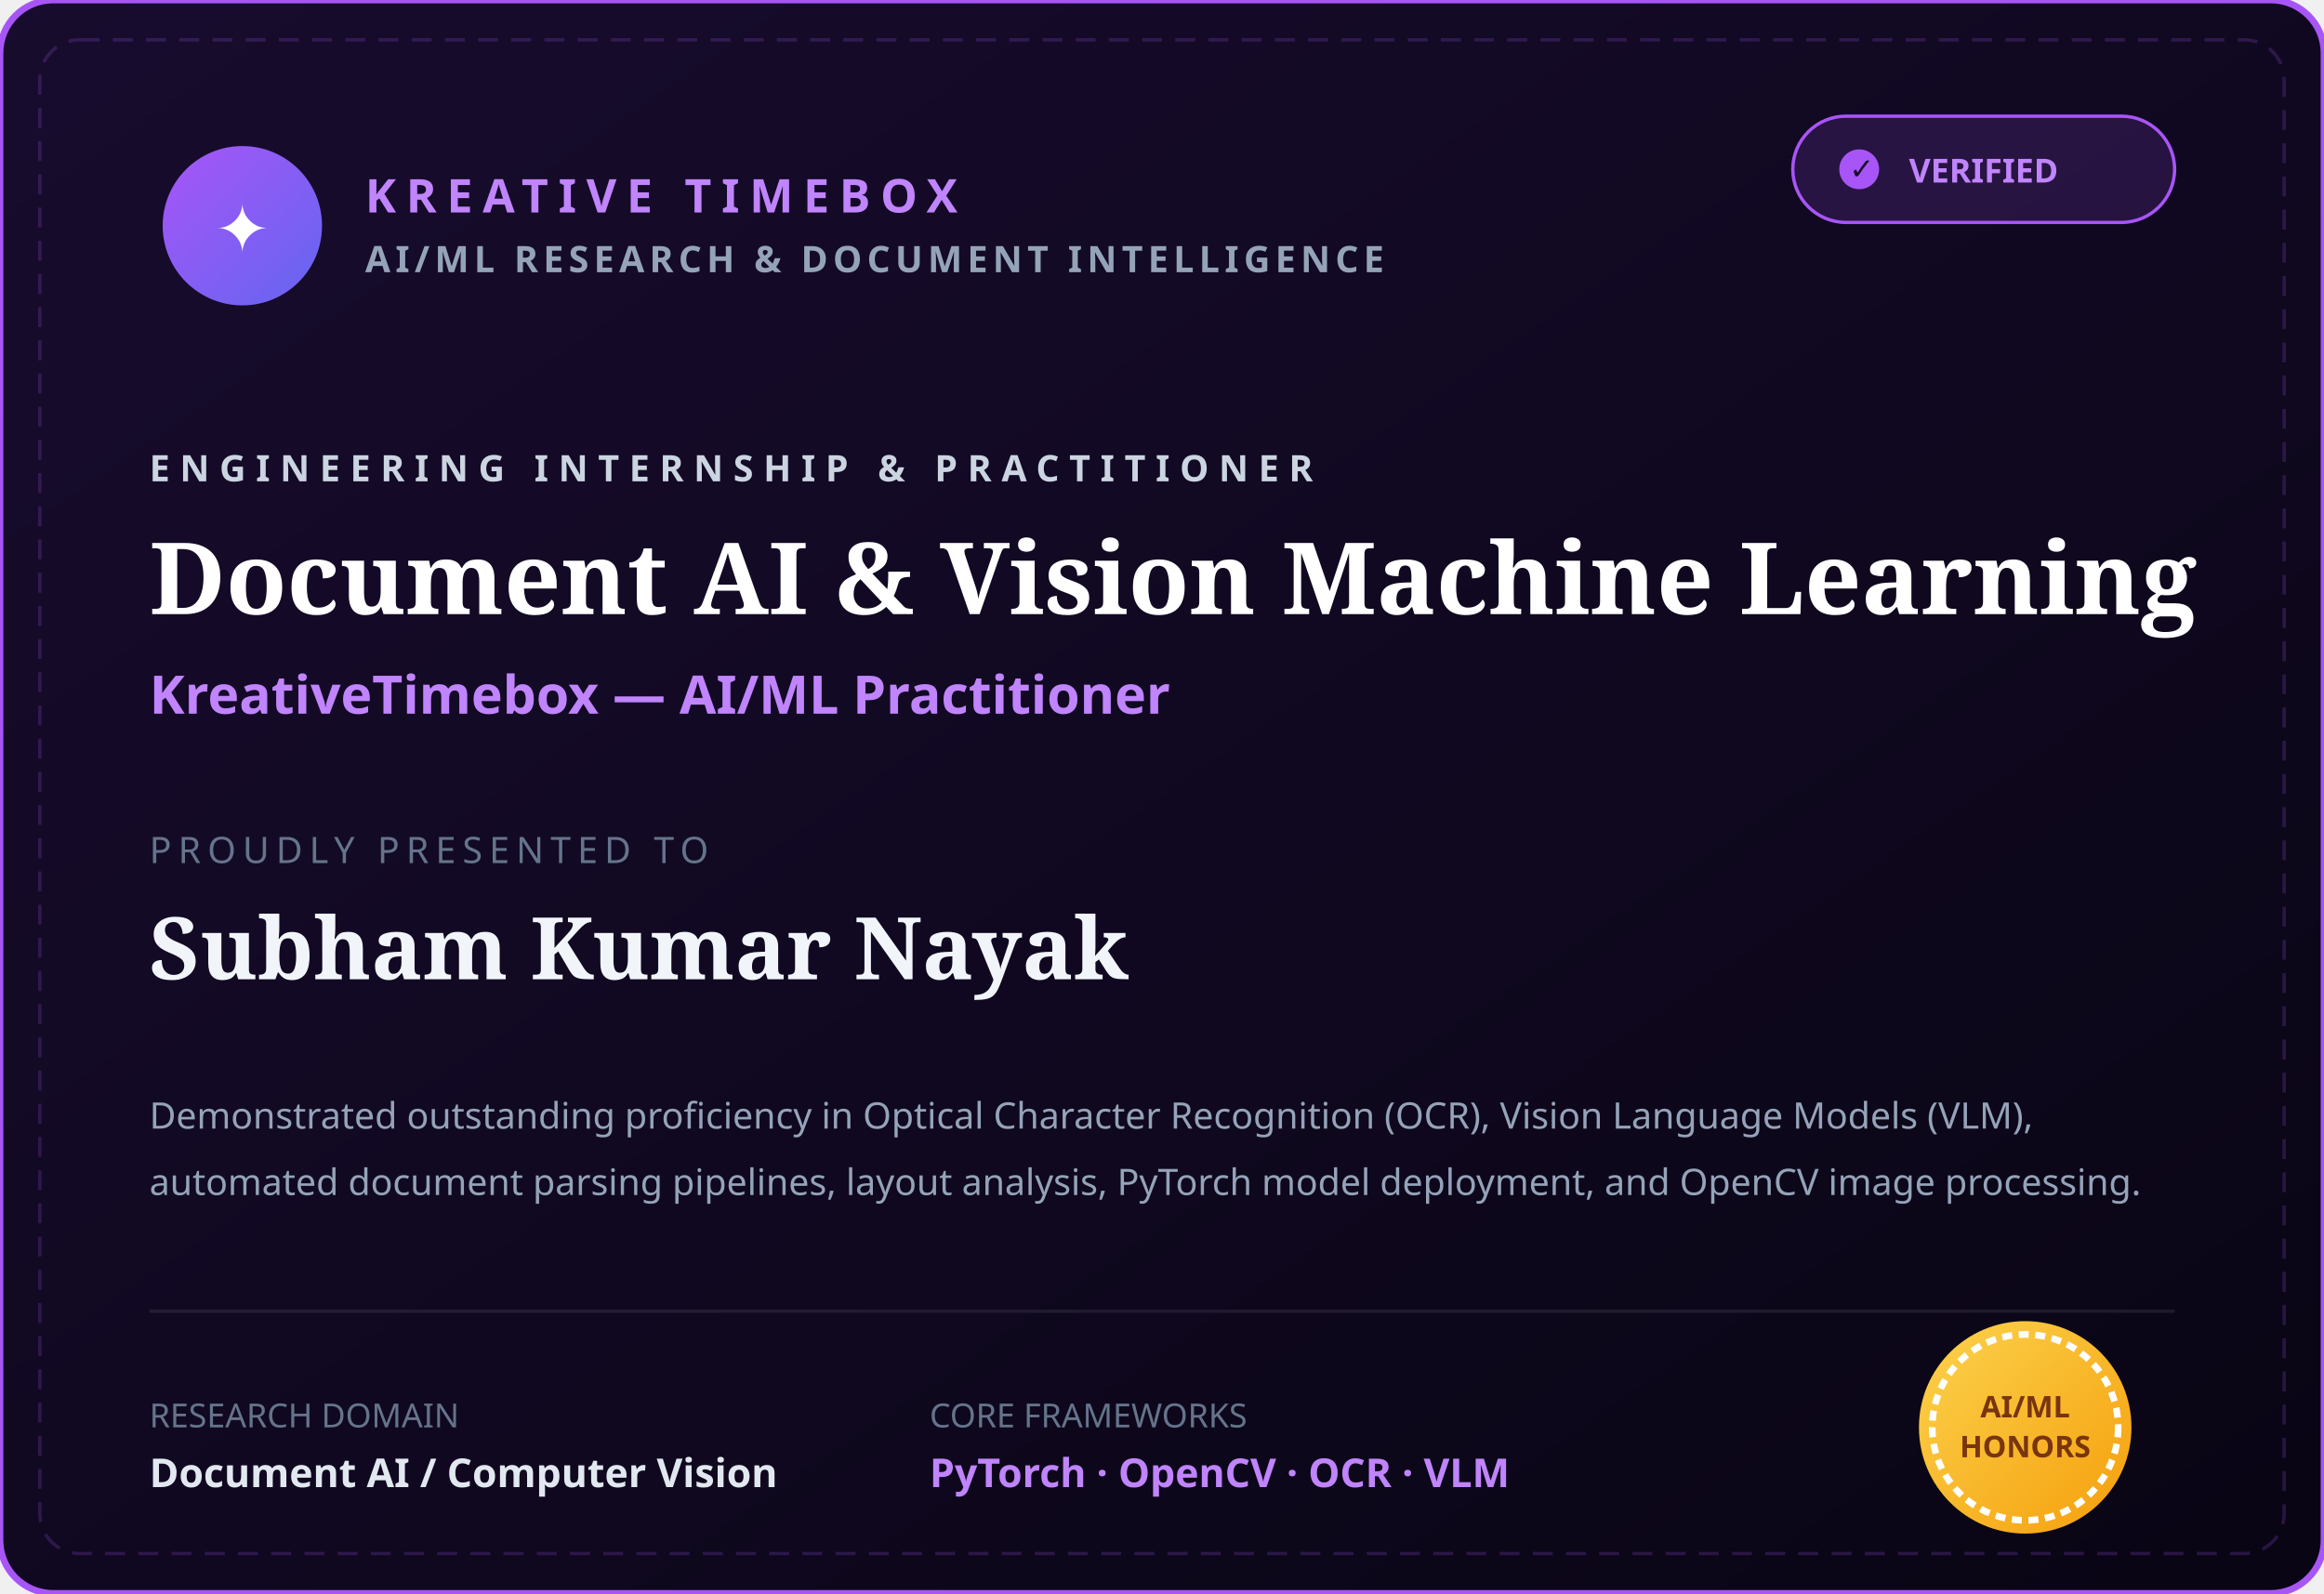
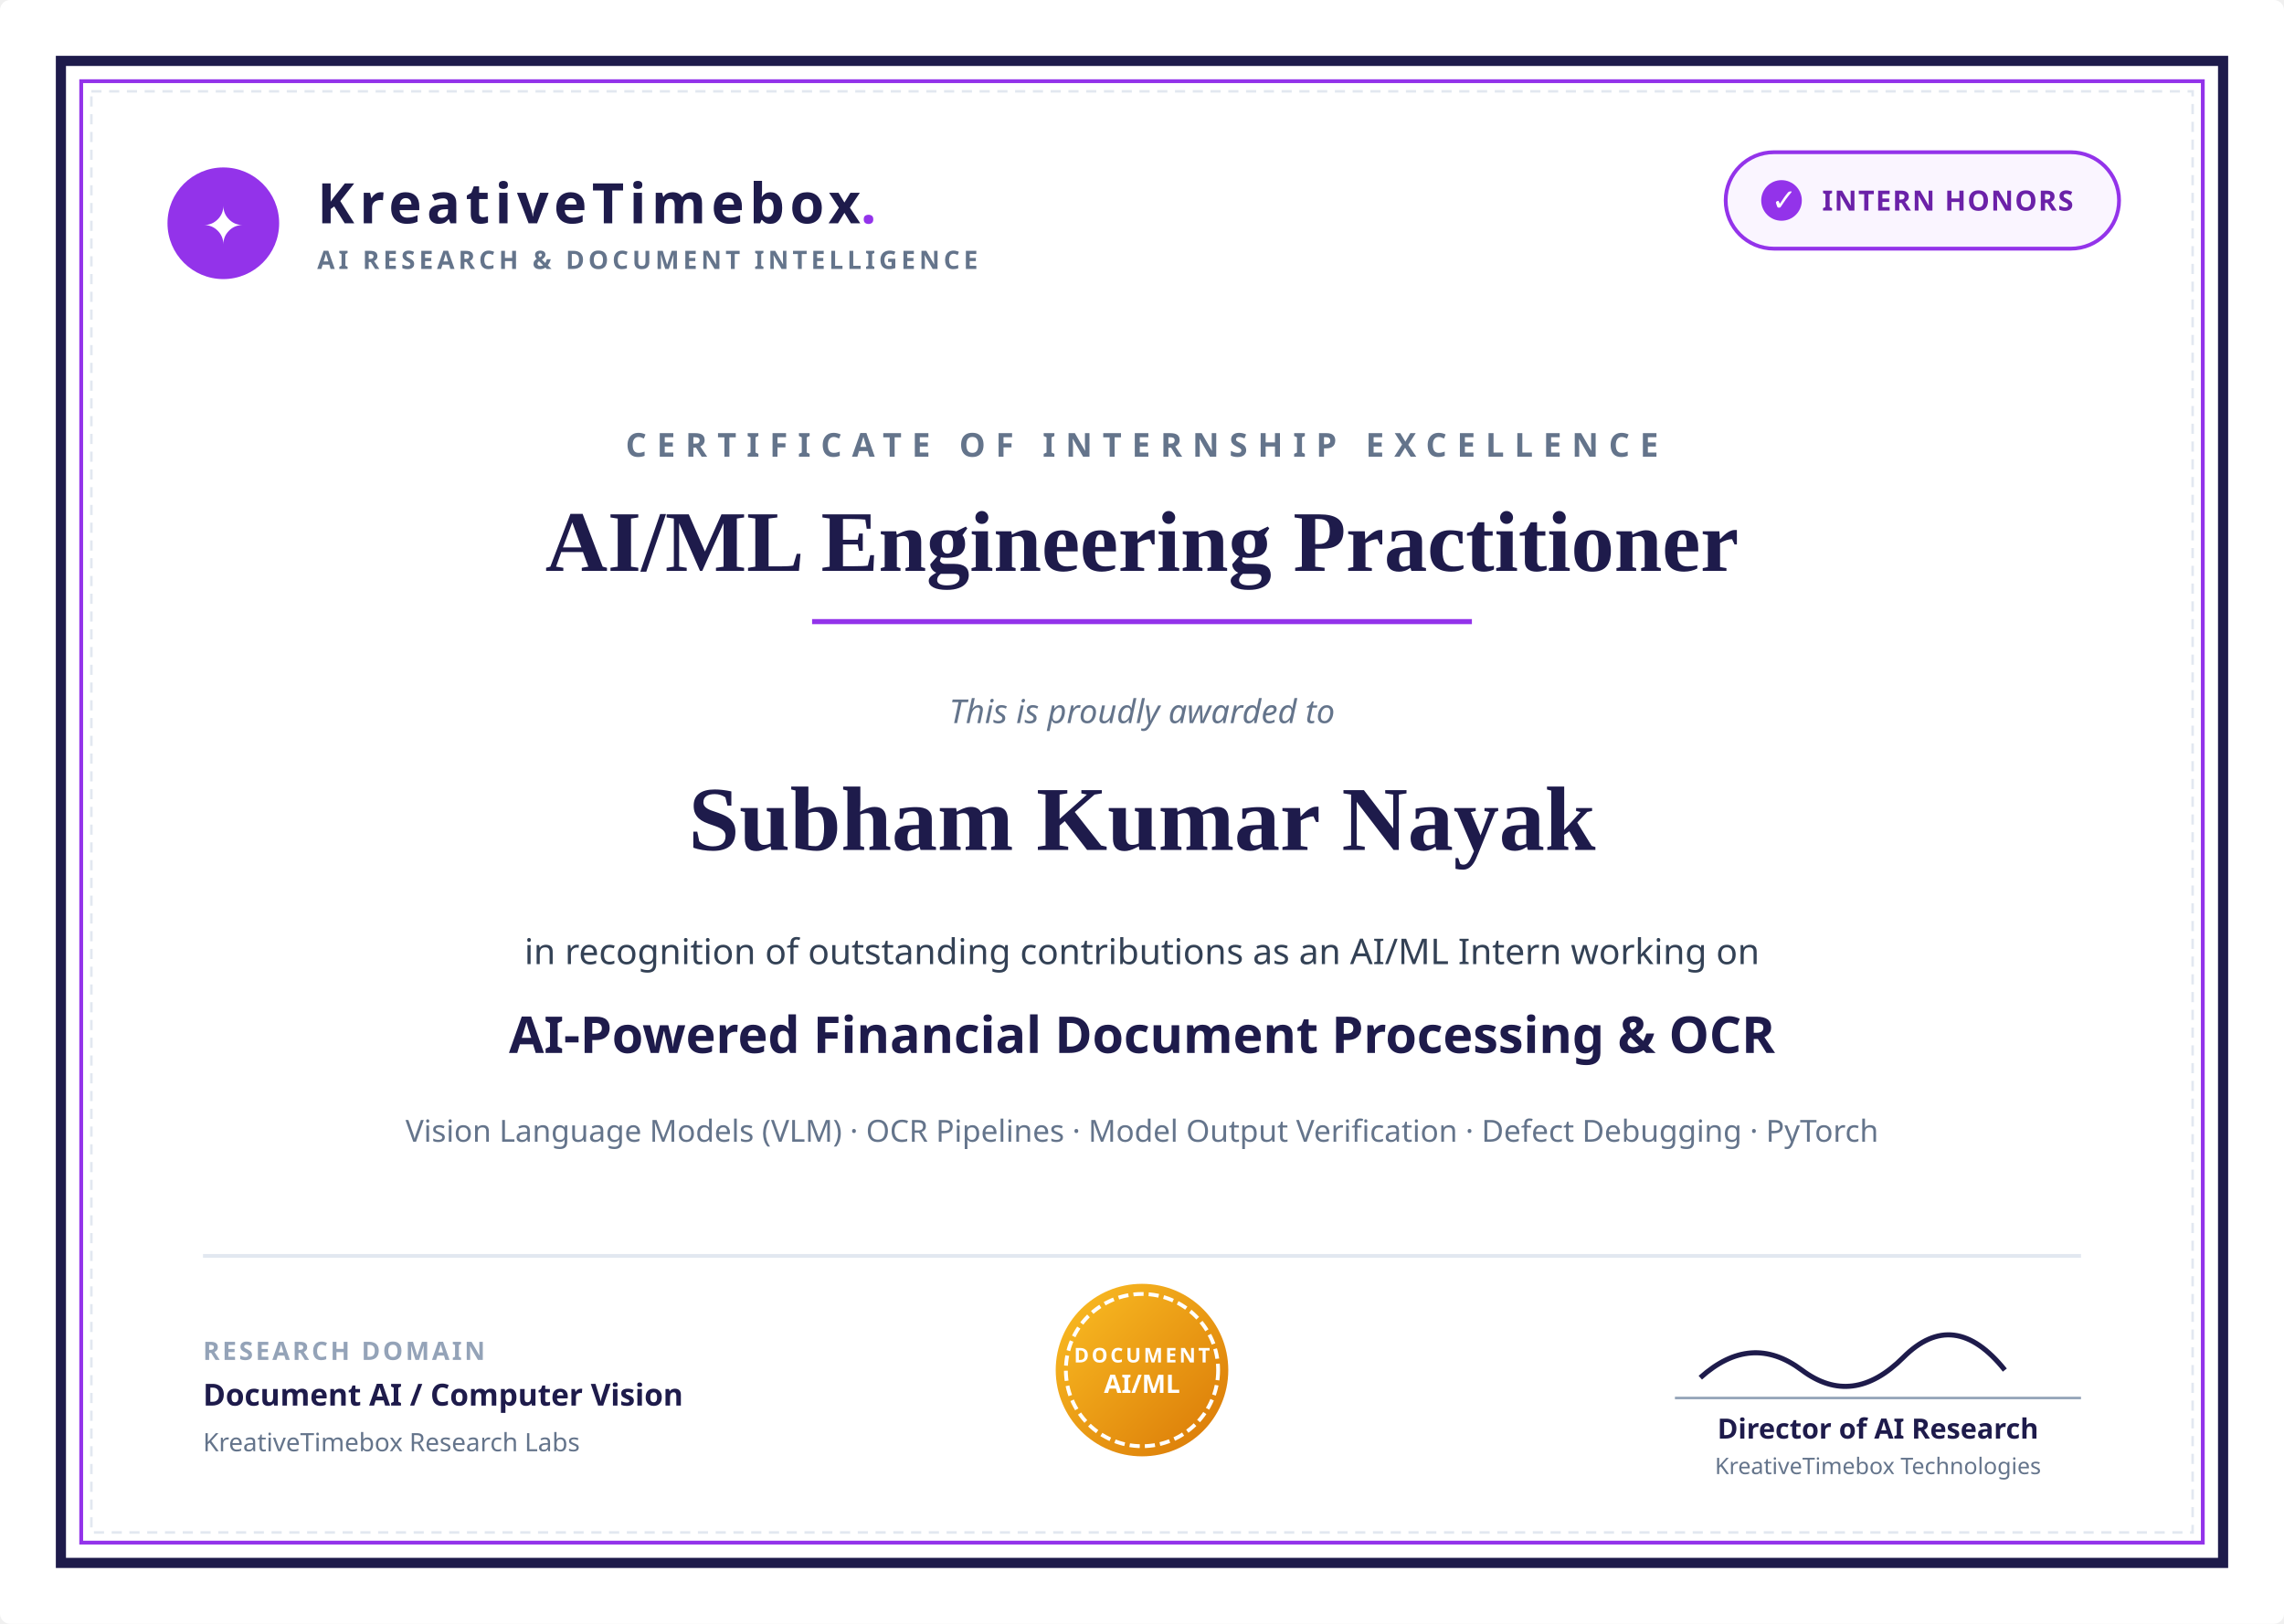
- <svg xmlns="http://www.w3.org/2000/svg" viewBox="0 0 700 480" width="100%" height="100%">
+ <svg xmlns="http://www.w3.org/2000/svg" viewBox="0 0 900 640" width="100%" height="100%">
  <defs>
-     <linearGradient id="aiBg" x1="0%" y1="0%" x2="100%" y2="100%">
-       <stop offset="0%" stop-color="#180c2e" />
-       <stop offset="100%" stop-color="#090514" />
-     </linearGradient>
-     <linearGradient id="purpleGrad" x1="0%" y1="0%" x2="100%" y2="100%">
-       <stop offset="0%" stop-color="#a855f7" />
+     <linearGradient id="ktPurple" x1="0%" y1="0%" x2="100%" y2="100%">
+       <stop offset="0%" stop-color="#9333ea" />
      <stop offset="100%" stop-color="#6366f1" />
    </linearGradient>
-     <linearGradient id="gold3" x1="0%" y1="0%" x2="100%" y2="100%">
-       <stop offset="0%" stop-color="#fcd34d" />
-       <stop offset="100%" stop-color="#f59e0b" />
+     <linearGradient id="ktGold" x1="0%" y1="0%" x2="100%" y2="100%">
+       <stop offset="0%" stop-color="#fbbf24" />
+       <stop offset="100%" stop-color="#d97706" />
    </linearGradient>
  </defs>
-   <rect width="700" height="480" rx="16" fill="url(#aiBg)" stroke="#a855f7" stroke-width="2" />
-   <rect x="12" y="12" width="676" height="456" rx="12" fill="none" stroke="rgba(168,85,247,0.2)" stroke-width="1" stroke-dasharray="6 4" />
-   <g transform="translate(45, 40)">
-     <circle cx="28" cy="28" r="24" fill="url(#purpleGrad)" />
-     <text x="28" y="36" text-anchor="middle" font-family="sans-serif" font-size="20" font-weight="900" fill="#fff">✦</text>
-     <text x="65" y="24" font-family="sans-serif" font-size="14" font-weight="800" letter-spacing="3" fill="#c084fc">KREATIVE TIMEBOX</text>
-     <text x="65" y="42" font-family="sans-serif" font-size="11" font-weight="600" letter-spacing="1.5" fill="#94a3b8">AI/ML RESEARCH &amp; DOCUMENT INTELLIGENCE</text>
+   <rect width="900" height="640" rx="4" fill="#ffffff" />
+   <rect x="24" y="24" width="852" height="592" fill="none" stroke="#1e1b4b" stroke-width="4" />
+   <rect x="32" y="32" width="836" height="576" fill="none" stroke="#9333ea" stroke-width="1.5" />
+   <rect x="36" y="36" width="828" height="568" fill="none" stroke="#e2e8f0" stroke-width="1" stroke-dasharray="4 3" />
+   <g transform="translate(60, 60)">
+     <circle cx="28" cy="28" r="22" fill="#9333ea" />
+     <text x="28" y="36" text-anchor="middle" font-family="'Segoe UI', sans-serif" font-size="20" font-weight="900" fill="#ffffff">✦</text>
+     <text x="65" y="28" font-family="'Segoe UI', sans-serif" font-size="22" font-weight="800" letter-spacing="2" fill="#1e1b4b">KreativeTimebox<tspan fill="#9333ea">.</tspan>
+     </text>
+     <text x="65" y="46" font-family="'Segoe UI', sans-serif" font-size="10" font-weight="600" letter-spacing="1.5" fill="#64748b">AI RESEARCH &amp; DOCUMENT INTELLIGENCE</text>
  </g>
-   <g transform="translate(540, 35)">
-     <rect width="115" height="32" rx="16" fill="rgba(168,85,247,0.15)" stroke="#a855f7" />
-     <circle cx="20" cy="16" r="6" fill="#a855f7" />
-     <text x="17" y="19" font-family="sans-serif" font-size="9" fill="#180c2e" font-weight="900">✓</text>
-     <text x="35" y="20" font-family="sans-serif" font-size="10" font-weight="700" fill="#c084fc">VERIFIED</text>
+   <g transform="translate(680, 60)">
+     <rect width="155" height="38" rx="19" fill="#faf5ff" stroke="#9333ea" stroke-width="1.5" />
+     <circle cx="22" cy="19" r="8" fill="#9333ea" />
+     <text x="18" y="23" font-family="sans-serif" font-size="12" fill="#fff" font-weight="900">✓</text>
+     <text x="38" y="23" font-family="'Segoe UI', sans-serif" font-size="11" font-weight="700" fill="#6b21a8" letter-spacing="0.5">INTERN HONORS</text>
  </g>
-   <text x="45" y="145" font-family="sans-serif" font-size="11" letter-spacing="3" font-weight="700" fill="#cbd5e1">ENGINEERING INTERNSHIP &amp; PRACTITIONER</text>
-   <text x="45" y="185" font-family="serif" font-size="30" font-weight="700" fill="#ffffff">Document AI &amp; Vision Machine Learning</text>
-   <text x="45" y="215" font-family="sans-serif" font-size="16" font-weight="700" fill="#c084fc">KreativeTimebox — AI/ML Practitioner</text>
-   <text x="45" y="260" font-family="sans-serif" font-size="11" letter-spacing="2" fill="#64748b">PROUDLY PRESENTED TO</text>
-   <text x="45" y="295" font-family="serif" font-size="26" font-weight="700" fill="#f1f5f9">Subham Kumar Nayak</text>
-   <text x="45" y="340" font-family="sans-serif" font-size="11" fill="#94a3b8">
-     Demonstrated outstanding proficiency in Optical Character Recognition (OCR), Vision Language Models (VLM),
+   <text x="450" y="180" text-anchor="middle" font-family="'Segoe UI', sans-serif" font-size="13" font-weight="700" letter-spacing="4" fill="#64748b">CERTIFICATE OF INTERNSHIP EXCELLENCE</text>
+   <text x="450" y="225" text-anchor="middle" font-family="Georgia, 'Times New Roman', serif" font-size="34" font-weight="700" fill="#1e1b4b">AI/ML Engineering Practitioner</text>
+   <line x1="320" y1="245" x2="580" y2="245" stroke="#9333ea" stroke-width="2" />
+   <text x="450" y="285" text-anchor="middle" font-family="'Segoe UI', sans-serif" font-size="13" font-style="italic" fill="#64748b">This is proudly awarded to</text>
+   <text x="450" y="335" text-anchor="middle" font-family="Georgia, 'Times New Roman', serif" font-size="36" font-weight="700" fill="#1e1b4b">Subham Kumar Nayak</text>
+   <text x="450" y="380" text-anchor="middle" font-family="'Segoe UI', sans-serif" font-size="14" fill="#334155">
+     in recognition of outstanding contributions as an AI/ML Intern working on
  </text>
-   <text x="45" y="360" font-family="sans-serif" font-size="11" fill="#94a3b8">
-     automated document parsing pipelines, layout analysis, PyTorch model deployment, and OpenCV image processing.
+   <text x="450" y="415" text-anchor="middle" font-family="'Segoe UI', sans-serif" font-size="20" font-weight="700" fill="#1e1b4b">
+     AI-Powered Financial Document Processing &amp; OCR
  </text>
-   <line x1="45" y1="395" x2="655" y2="395" stroke="rgba(255,255,255,0.08)" />
-   <text x="45" y="430" font-family="sans-serif" font-size="10" fill="#64748b">RESEARCH DOMAIN</text>
-   <text x="45" y="448" font-family="sans-serif" font-size="12" font-weight="600" fill="#e2e8f0">Document AI / Computer Vision</text>
-   <text x="280" y="430" font-family="sans-serif" font-size="10" fill="#64748b">CORE FRAMEWORKS</text>
-   <text x="280" y="448" font-family="sans-serif" font-size="12" font-weight="600" fill="#c084fc">PyTorch · OpenCV · OCR · VLM</text>
-   <g transform="translate(565, 385)">
-     <circle cx="45" cy="45" r="32" fill="url(#gold3)" />
-     <circle cx="45" cy="45" r="28" fill="none" stroke="#fff" stroke-width="2" stroke-dasharray="3 2" />
-     <text x="45" y="42" text-anchor="middle" font-family="sans-serif" font-size="9" font-weight="900" fill="#78350f">AI/ML</text>
-     <text x="45" y="54" text-anchor="middle" font-family="sans-serif" font-size="9" font-weight="900" fill="#78350f">HONORS</text>
+   <text x="450" y="450" text-anchor="middle" font-family="'Segoe UI', sans-serif" font-size="12" fill="#64748b">
+     Vision Language Models (VLM) · OCR Pipelines · Model Output Verification · Defect Debugging · PyTorch
+   </text>
+   <line x1="80" y1="495" x2="820" y2="495" stroke="#e2e8f0" stroke-width="1.5" />
+   <g transform="translate(80, 520)">
+     <text x="0" y="16" font-family="'Segoe UI', sans-serif" font-size="10" font-weight="700" fill="#94a3b8" letter-spacing="1">RESEARCH DOMAIN</text>
+     <text x="0" y="34" font-family="sans-serif" font-size="12" font-weight="700" fill="#1e1b4b">Document AI / Computer Vision</text>
+     <text x="0" y="52" font-family="'Segoe UI', sans-serif" font-size="10" fill="#64748b">KreativeTimebox Research Labs</text>
+   </g>
+   <g transform="translate(415, 505)">
+     <circle cx="35" cy="35" r="34" fill="url(#ktGold)" />
+     <circle cx="35" cy="35" r="30" fill="none" stroke="#fff" stroke-width="1.5" stroke-dasharray="4 2" />
+     <text x="35" y="32" text-anchor="middle" font-family="'Segoe UI', sans-serif" font-size="8" font-weight="900" fill="#fff" letter-spacing="1">DOCUMENT</text>
+     <text x="35" y="44" text-anchor="middle" font-family="'Segoe UI', sans-serif" font-size="10" font-weight="900" fill="#fff">AI/ML</text>
+   </g>
+   <g transform="translate(660, 515)">
+     <path d="M 10 28 Q 30 10, 50 25 T 90 20 T 130 25" fill="none" stroke="#1e1b4b" stroke-width="2" />
+     <line x1="0" y1="36" x2="160" y2="36" stroke="#94a3b8" stroke-width="1" />
+     <text x="80" y="52" text-anchor="middle" font-family="'Segoe UI', sans-serif" font-size="11" font-weight="700" fill="#1e1b4b">Director of AI Research</text>
+     <text x="80" y="66" text-anchor="middle" font-family="'Segoe UI', sans-serif" font-size="9" fill="#64748b">KreativeTimebox Technologies</text>
  </g>
</svg>
